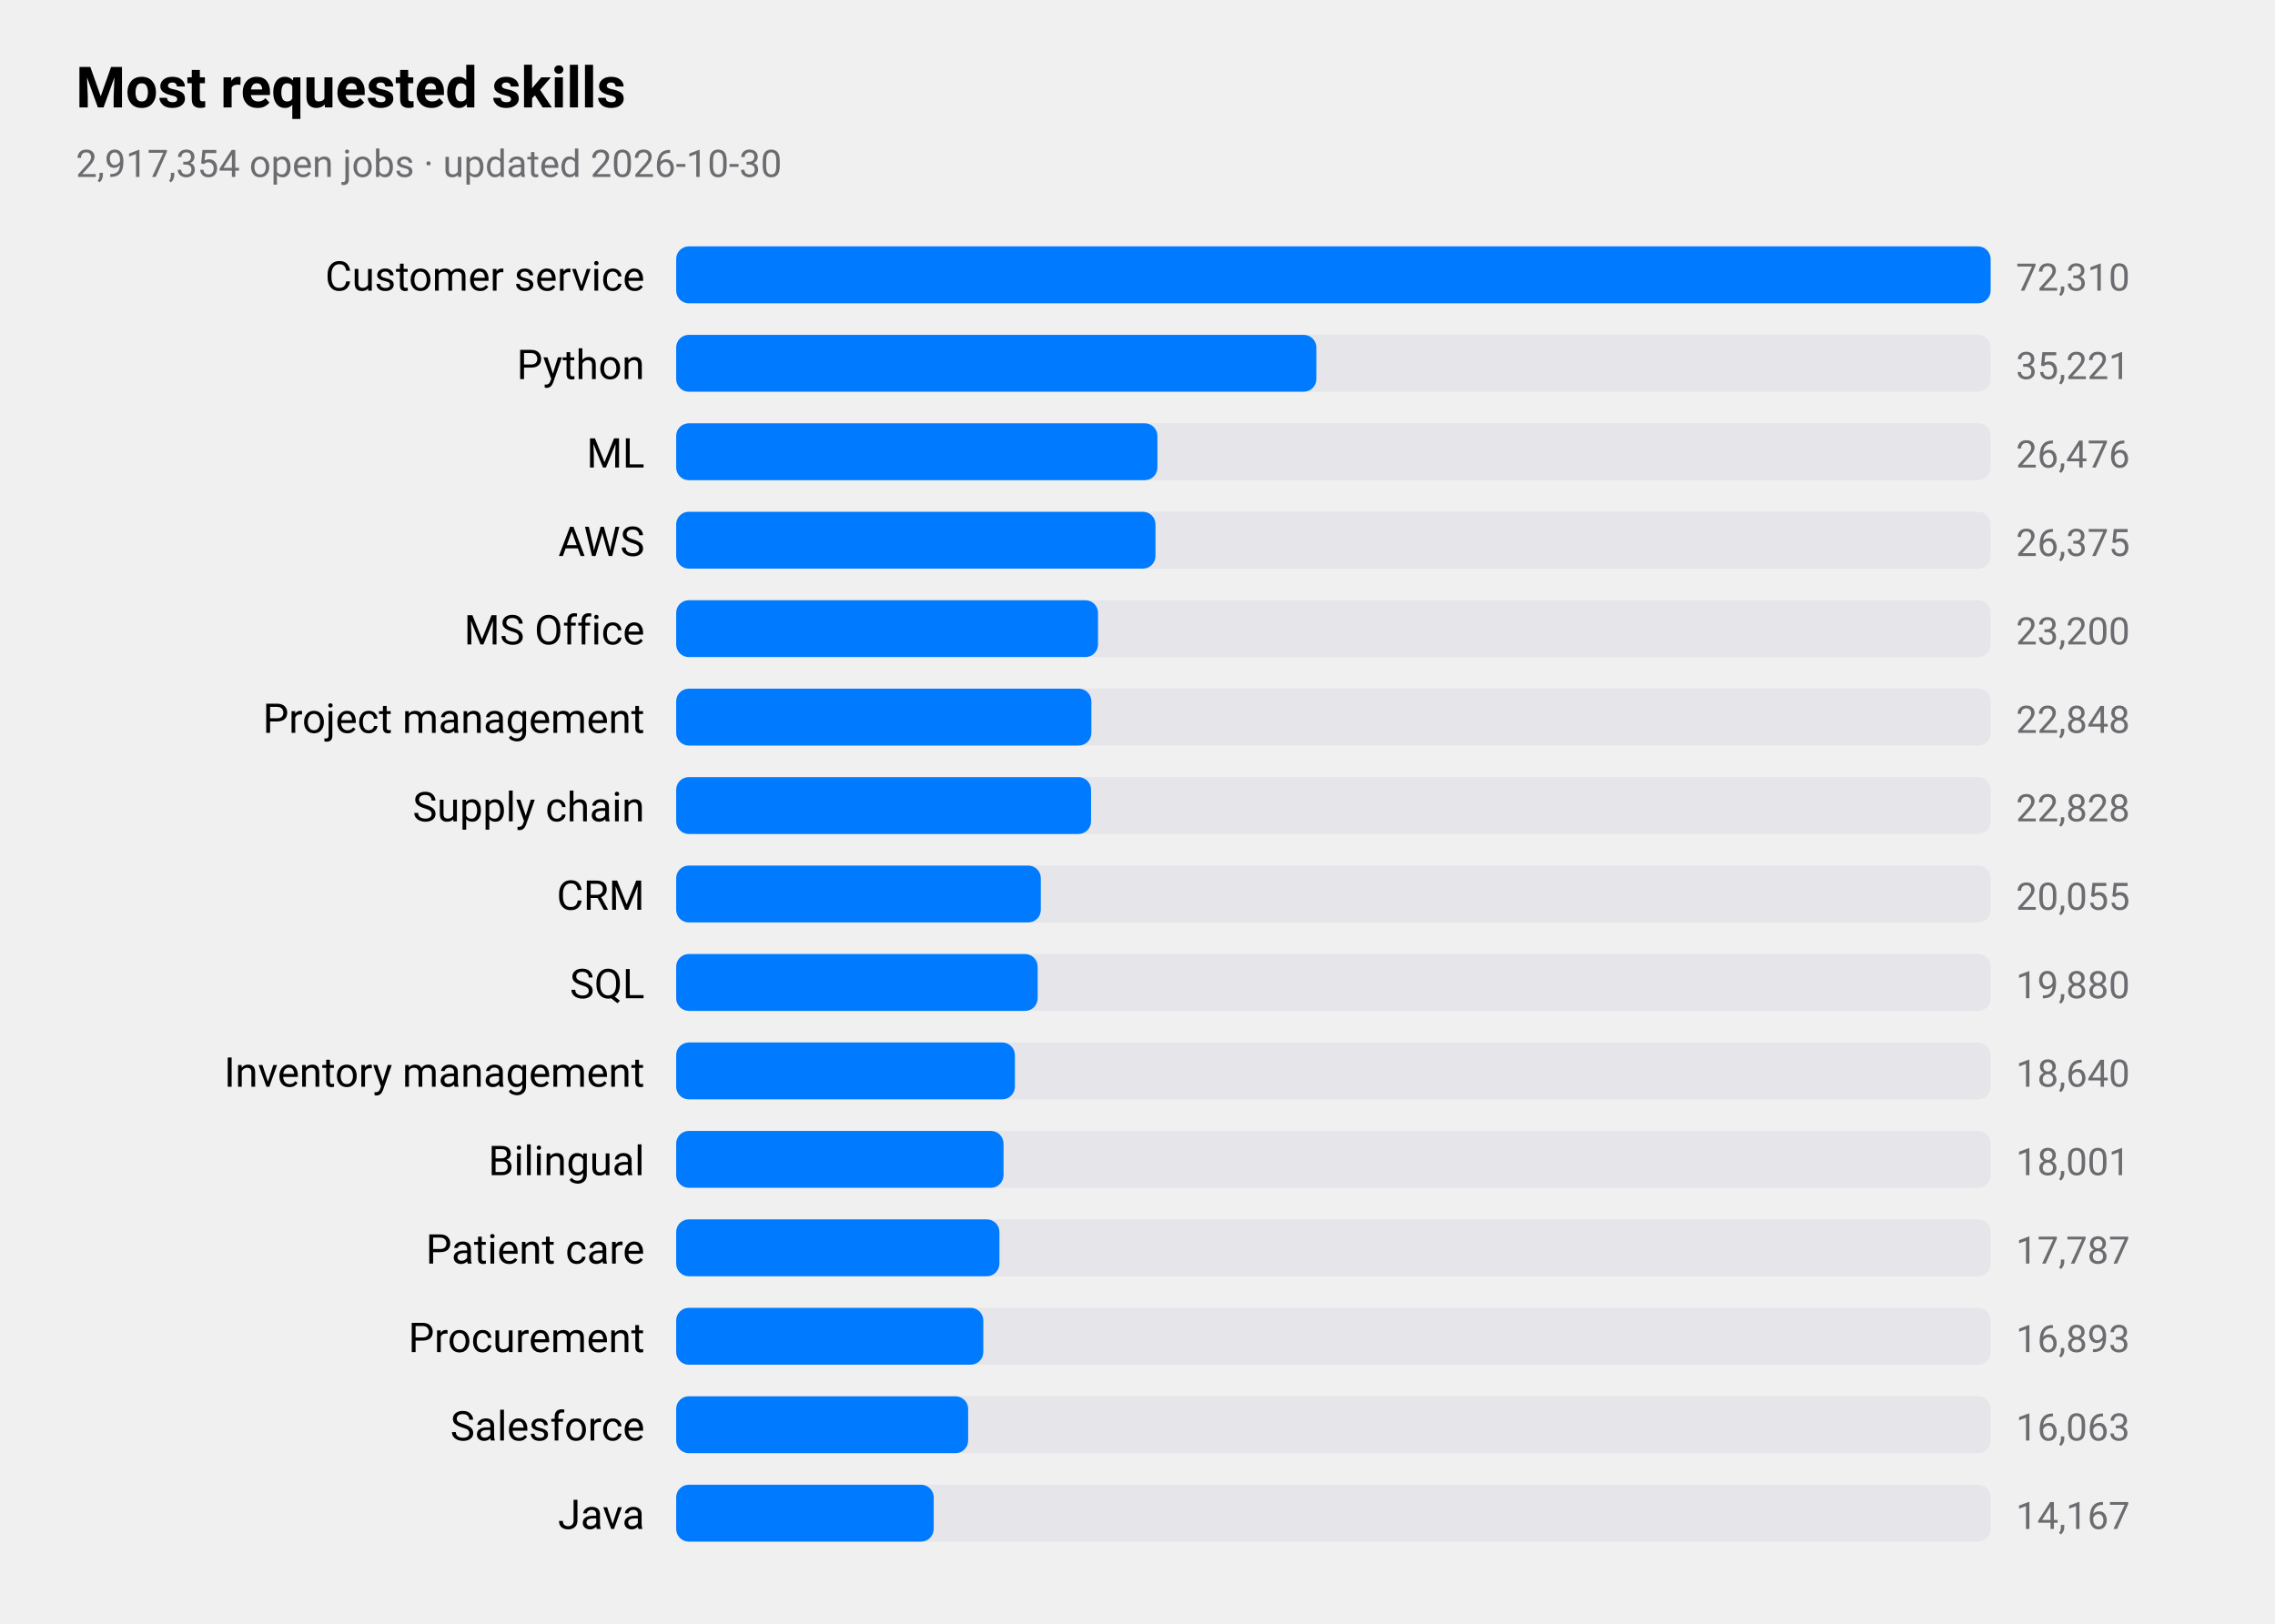
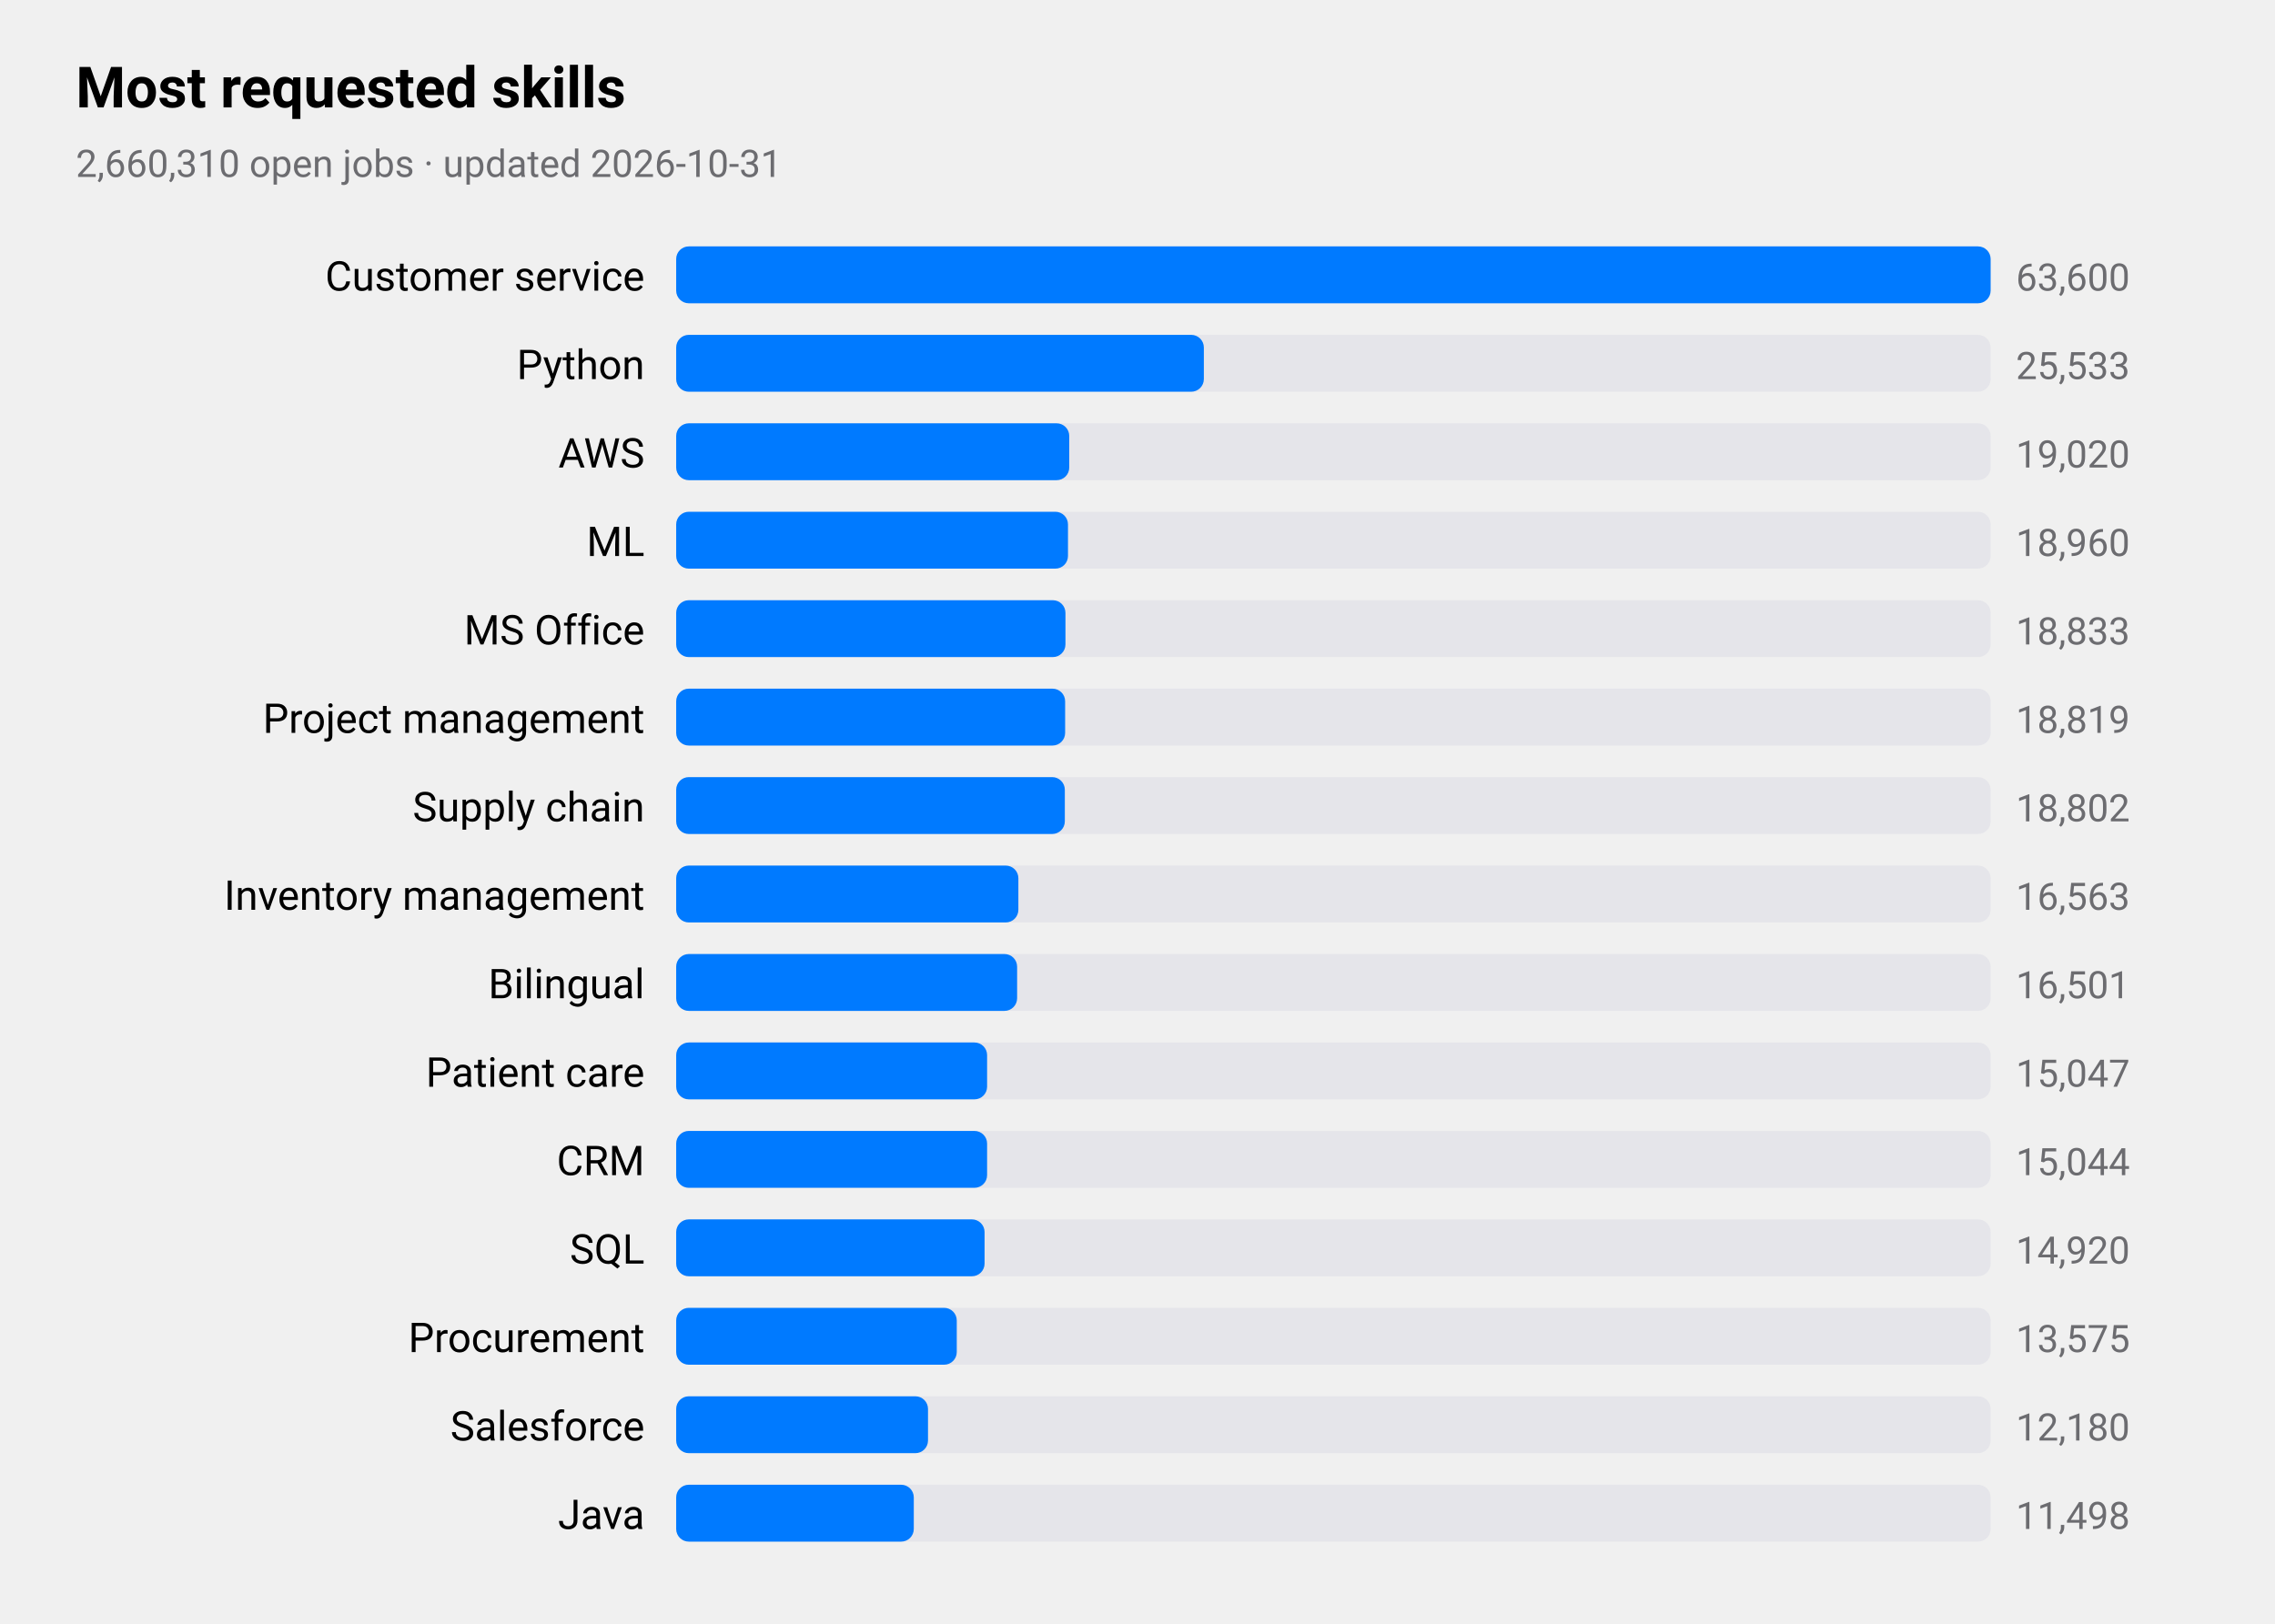
<svg xmlns="http://www.w3.org/2000/svg" viewBox="0 0 720 514" width="720" height="514" role="img" aria-label="Most requested skills">
  <style>
text{font-family:-apple-system,BlinkMacSystemFont,"SF Pro Text","Helvetica Neue","Segoe UI",Roboto,sans-serif;fill:#000}
.sub,.val,.axis{fill:#6c6c70}.bar{fill:#007aff}.track{fill:#e5e5ea}.grid{stroke:#d1d1d6}
.l1{fill:none;stroke:#007aff;stroke-width:2.5}.d1{fill:#007aff}.l2{fill:none;stroke:#ff9500;stroke-width:2.5}.d2{fill:#ff9500}
.l3{fill:none;stroke:#34c759;stroke-width:2.5}.d3{fill:#34c759}.l4{fill:none;stroke:#af52de;stroke-width:2.5}.d4{fill:#af52de}
.l5{fill:none;stroke:#ff3b30;stroke-width:2.5}.d5{fill:#ff3b30}.l6{fill:none;stroke:#00b8d4;stroke-width:2.5}.d6{fill:#00b8d4}
@media(prefers-color-scheme:dark){text{fill:#fff}.sub,.val,.axis{fill:#98989d}.bar{fill:#0a84ff}.track{fill:#2c2c2e}.grid{stroke:#38383a}
.l1{stroke:#0a84ff}.d1{fill:#0a84ff}.l2{stroke:#ff9f0a}.d2{fill:#ff9f0a}
.l3{stroke:#30d158}.d3{fill:#30d158}.l4{stroke:#bf5af2}.d4{fill:#bf5af2}.l5{stroke:#ff453a}.d5{fill:#ff453a}.l6{stroke:#40cbe0}.d6{fill:#40cbe0}}
</style>
  <text x="24" y="34" font-size="18" font-weight="600">Most requested skills</text>
-   <text class="sub" x="24" y="56" font-size="12">2,917,354 open jobs · updated 2026-10-30</text>
+   <text class="sub" x="24" y="56" font-size="12">2,660,310 open jobs · updated 2026-10-31</text>
  <text x="204" y="92" font-size="13" text-anchor="end">Customer service</text>
  <rect class="track" x="214" y="78" width="416" height="18" rx="4" />
  <rect class="bar" x="214" y="78" width="416.0" height="18" rx="4" />
-   <text class="val" x="638" y="92" font-size="12">72,310</text>
+   <text class="val" x="638" y="92" font-size="12">63,600</text>
  <text x="204" y="120" font-size="13" text-anchor="end">Python</text>
  <rect class="track" x="214" y="106" width="416" height="18" rx="4" />
-   <rect class="bar" x="214" y="106" width="202.6" height="18" rx="4" />
-   <text class="val" x="638" y="120" font-size="12">35,221</text>
-   <text x="204" y="148" font-size="13" text-anchor="end">ML</text>
+   <rect class="bar" x="214" y="106" width="167.0" height="18" rx="4" />
+   <text class="val" x="638" y="120" font-size="12">25,533</text>
+   <text x="204" y="148" font-size="13" text-anchor="end">AWS</text>
  <rect class="track" x="214" y="134" width="416" height="18" rx="4" />
-   <rect class="bar" x="214" y="134" width="152.3" height="18" rx="4" />
-   <text class="val" x="638" y="148" font-size="12">26,476</text>
-   <text x="204" y="176" font-size="13" text-anchor="end">AWS</text>
+   <rect class="bar" x="214" y="134" width="124.4" height="18" rx="4" />
+   <text class="val" x="638" y="148" font-size="12">19,020</text>
+   <text x="204" y="176" font-size="13" text-anchor="end">ML</text>
  <rect class="track" x="214" y="162" width="416" height="18" rx="4" />
-   <rect class="bar" x="214" y="162" width="151.7" height="18" rx="4" />
-   <text class="val" x="638" y="176" font-size="12">26,375</text>
+   <rect class="bar" x="214" y="162" width="124.0" height="18" rx="4" />
+   <text class="val" x="638" y="176" font-size="12">18,960</text>
  <text x="204" y="204" font-size="13" text-anchor="end">MS Office</text>
  <rect class="track" x="214" y="190" width="416" height="18" rx="4" />
-   <rect class="bar" x="214" y="190" width="133.5" height="18" rx="4" />
-   <text class="val" x="638" y="204" font-size="12">23,200</text>
+   <rect class="bar" x="214" y="190" width="123.2" height="18" rx="4" />
+   <text class="val" x="638" y="204" font-size="12">18,833</text>
  <text x="204" y="232" font-size="13" text-anchor="end">Project management</text>
  <rect class="track" x="214" y="218" width="416" height="18" rx="4" />
-   <rect class="bar" x="214" y="218" width="131.4" height="18" rx="4" />
-   <text class="val" x="638" y="232" font-size="12">22,848</text>
+   <rect class="bar" x="214" y="218" width="123.1" height="18" rx="4" />
+   <text class="val" x="638" y="232" font-size="12">18,819</text>
  <text x="204" y="260" font-size="13" text-anchor="end">Supply chain</text>
  <rect class="track" x="214" y="246" width="416" height="18" rx="4" />
-   <rect class="bar" x="214" y="246" width="131.3" height="18" rx="4" />
-   <text class="val" x="638" y="260" font-size="12">22,828</text>
-   <text x="204" y="288" font-size="13" text-anchor="end">CRM</text>
+   <rect class="bar" x="214" y="246" width="123.0" height="18" rx="4" />
+   <text class="val" x="638" y="260" font-size="12">18,802</text>
+   <text x="204" y="288" font-size="13" text-anchor="end">Inventory management</text>
  <rect class="track" x="214" y="274" width="416" height="18" rx="4" />
-   <rect class="bar" x="214" y="274" width="115.4" height="18" rx="4" />
-   <text class="val" x="638" y="288" font-size="12">20,055</text>
-   <text x="204" y="316" font-size="13" text-anchor="end">SQL</text>
+   <rect class="bar" x="214" y="274" width="108.3" height="18" rx="4" />
+   <text class="val" x="638" y="288" font-size="12">16,563</text>
+   <text x="204" y="316" font-size="13" text-anchor="end">Bilingual</text>
  <rect class="track" x="214" y="302" width="416" height="18" rx="4" />
-   <rect class="bar" x="214" y="302" width="114.4" height="18" rx="4" />
-   <text class="val" x="638" y="316" font-size="12">19,880</text>
-   <text x="204" y="344" font-size="13" text-anchor="end">Inventory management</text>
+   <rect class="bar" x="214" y="302" width="107.9" height="18" rx="4" />
+   <text class="val" x="638" y="316" font-size="12">16,501</text>
+   <text x="204" y="344" font-size="13" text-anchor="end">Patient care</text>
  <rect class="track" x="214" y="330" width="416" height="18" rx="4" />
-   <rect class="bar" x="214" y="330" width="107.2" height="18" rx="4" />
-   <text class="val" x="638" y="344" font-size="12">18,640</text>
-   <text x="204" y="372" font-size="13" text-anchor="end">Bilingual</text>
+   <rect class="bar" x="214" y="330" width="98.4" height="18" rx="4" />
+   <text class="val" x="638" y="344" font-size="12">15,047</text>
+   <text x="204" y="372" font-size="13" text-anchor="end">CRM</text>
  <rect class="track" x="214" y="358" width="416" height="18" rx="4" />
-   <rect class="bar" x="214" y="358" width="103.6" height="18" rx="4" />
-   <text class="val" x="638" y="372" font-size="12">18,001</text>
-   <text x="204" y="400" font-size="13" text-anchor="end">Patient care</text>
+   <rect class="bar" x="214" y="358" width="98.4" height="18" rx="4" />
+   <text class="val" x="638" y="372" font-size="12">15,044</text>
+   <text x="204" y="400" font-size="13" text-anchor="end">SQL</text>
  <rect class="track" x="214" y="386" width="416" height="18" rx="4" />
-   <rect class="bar" x="214" y="386" width="102.3" height="18" rx="4" />
-   <text class="val" x="638" y="400" font-size="12">17,787</text>
+   <rect class="bar" x="214" y="386" width="97.6" height="18" rx="4" />
+   <text class="val" x="638" y="400" font-size="12">14,920</text>
  <text x="204" y="428" font-size="13" text-anchor="end">Procurement</text>
  <rect class="track" x="214" y="414" width="416" height="18" rx="4" />
-   <rect class="bar" x="214" y="414" width="97.2" height="18" rx="4" />
-   <text class="val" x="638" y="428" font-size="12">16,893</text>
+   <rect class="bar" x="214" y="414" width="88.8" height="18" rx="4" />
+   <text class="val" x="638" y="428" font-size="12">13,575</text>
  <text x="204" y="456" font-size="13" text-anchor="end">Salesforce</text>
  <rect class="track" x="214" y="442" width="416" height="18" rx="4" />
-   <rect class="bar" x="214" y="442" width="92.4" height="18" rx="4" />
-   <text class="val" x="638" y="456" font-size="12">16,063</text>
+   <rect class="bar" x="214" y="442" width="79.7" height="18" rx="4" />
+   <text class="val" x="638" y="456" font-size="12">12,180</text>
  <text x="204" y="484" font-size="13" text-anchor="end">Java</text>
  <rect class="track" x="214" y="470" width="416" height="18" rx="4" />
-   <rect class="bar" x="214" y="470" width="81.5" height="18" rx="4" />
-   <text class="val" x="638" y="484" font-size="12">14,167</text>
+   <rect class="bar" x="214" y="470" width="75.2" height="18" rx="4" />
+   <text class="val" x="638" y="484" font-size="12">11,498</text>
</svg>
